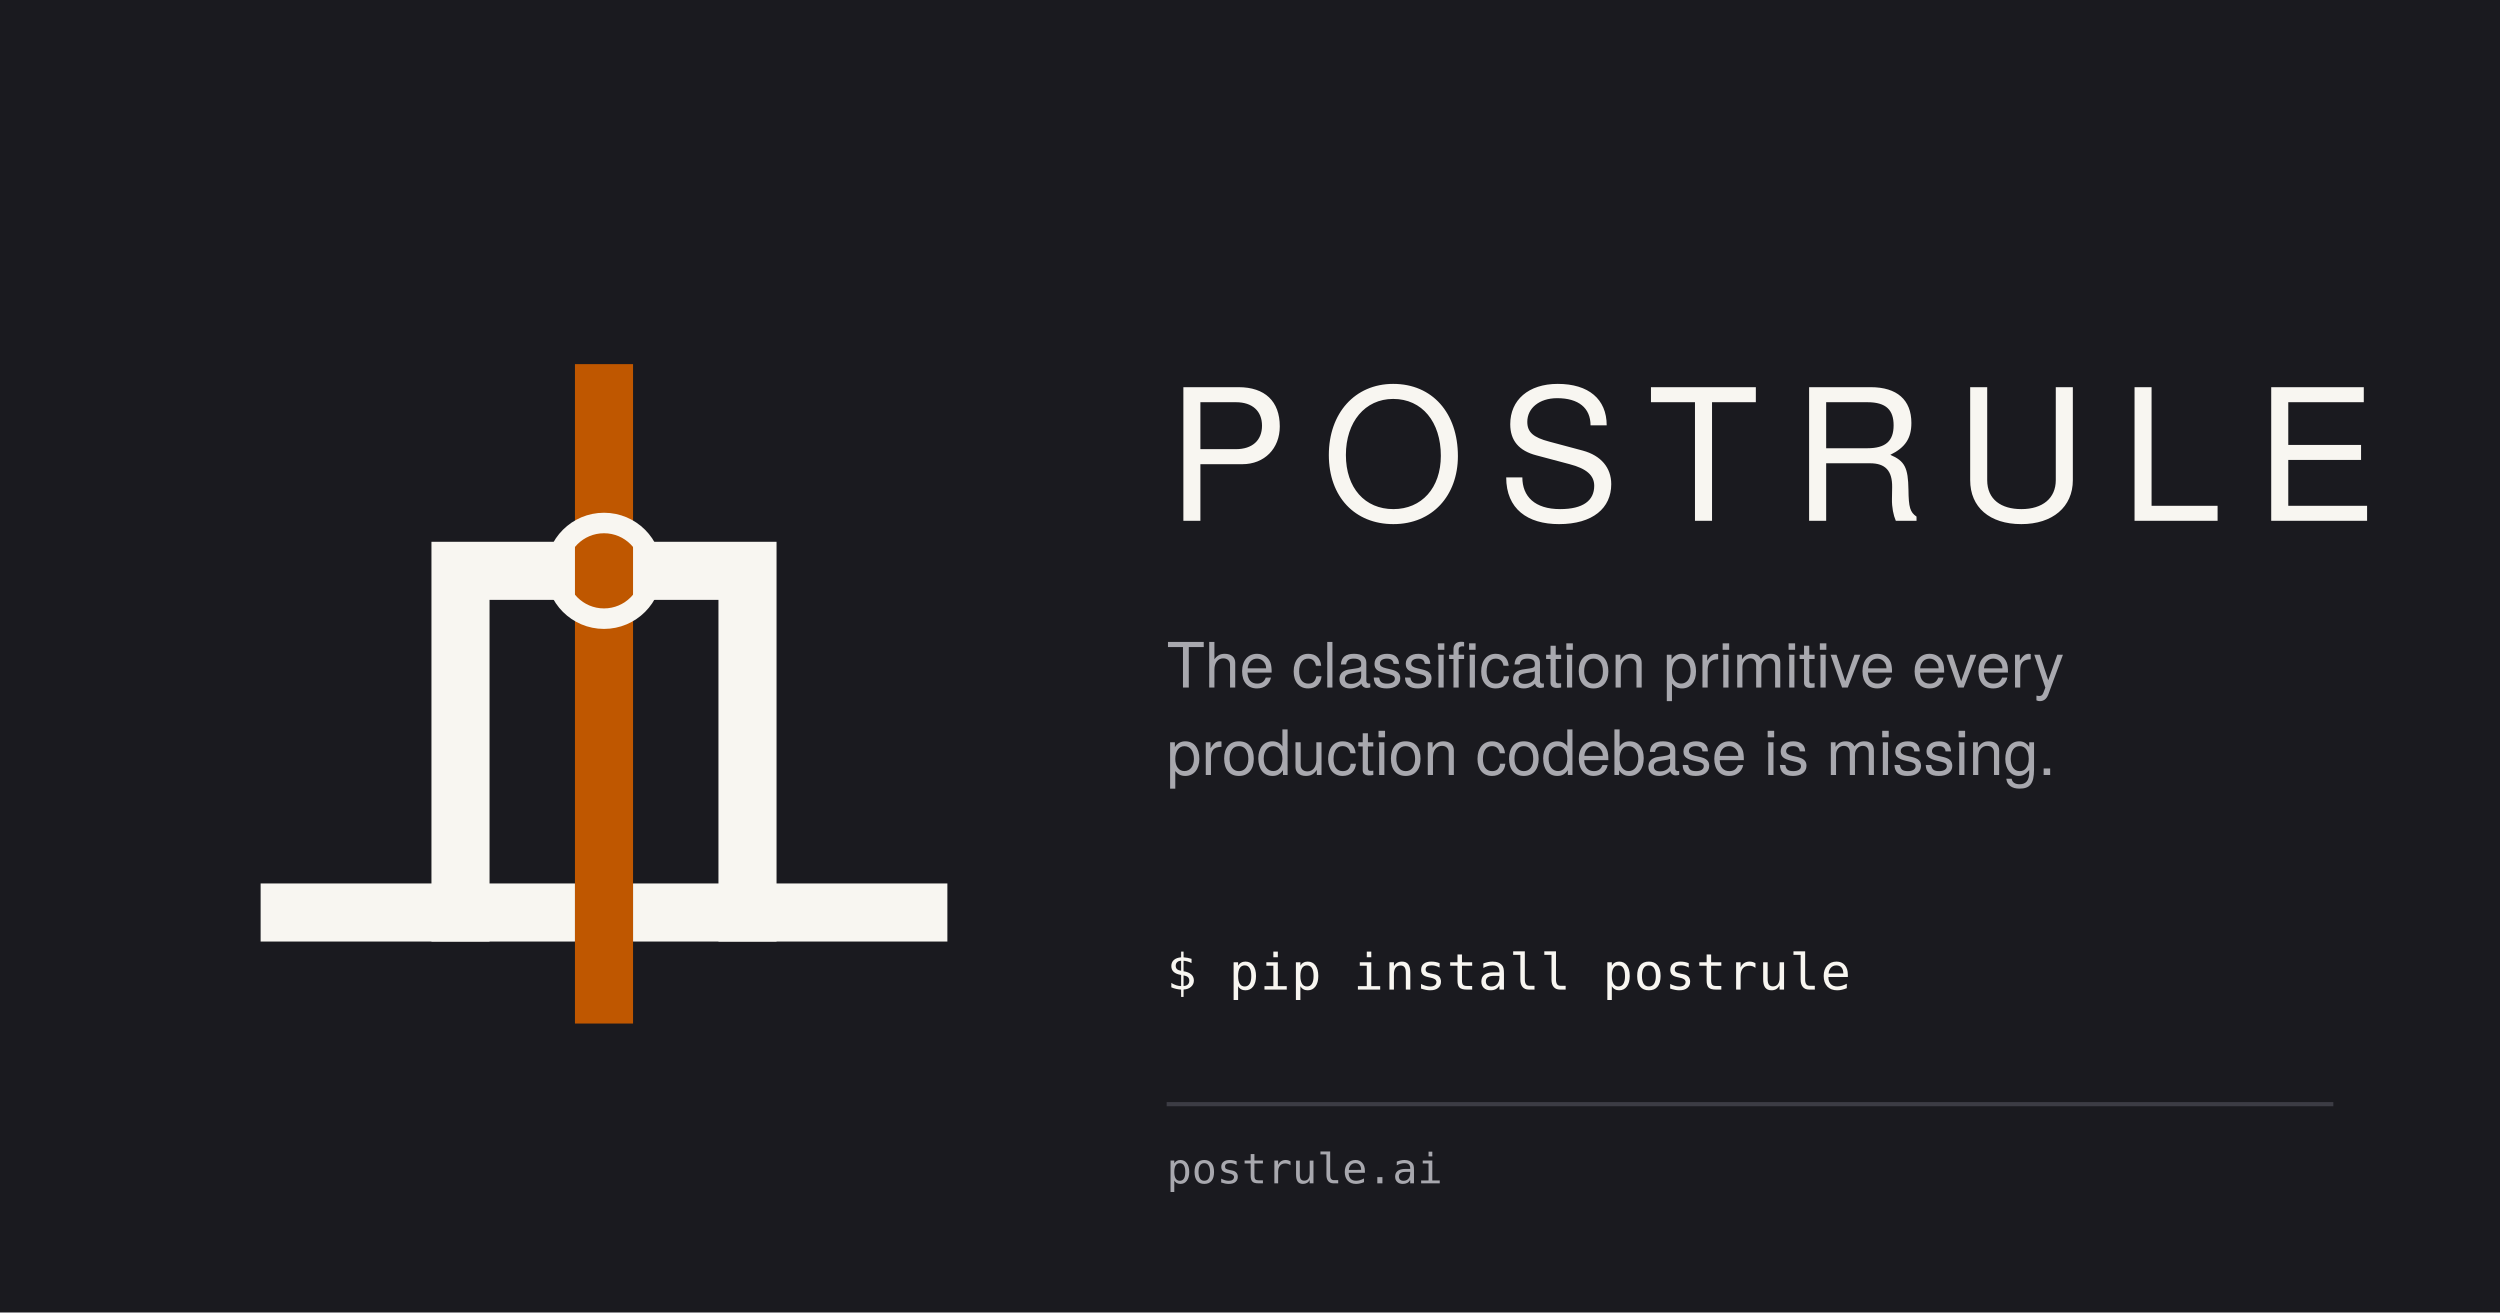
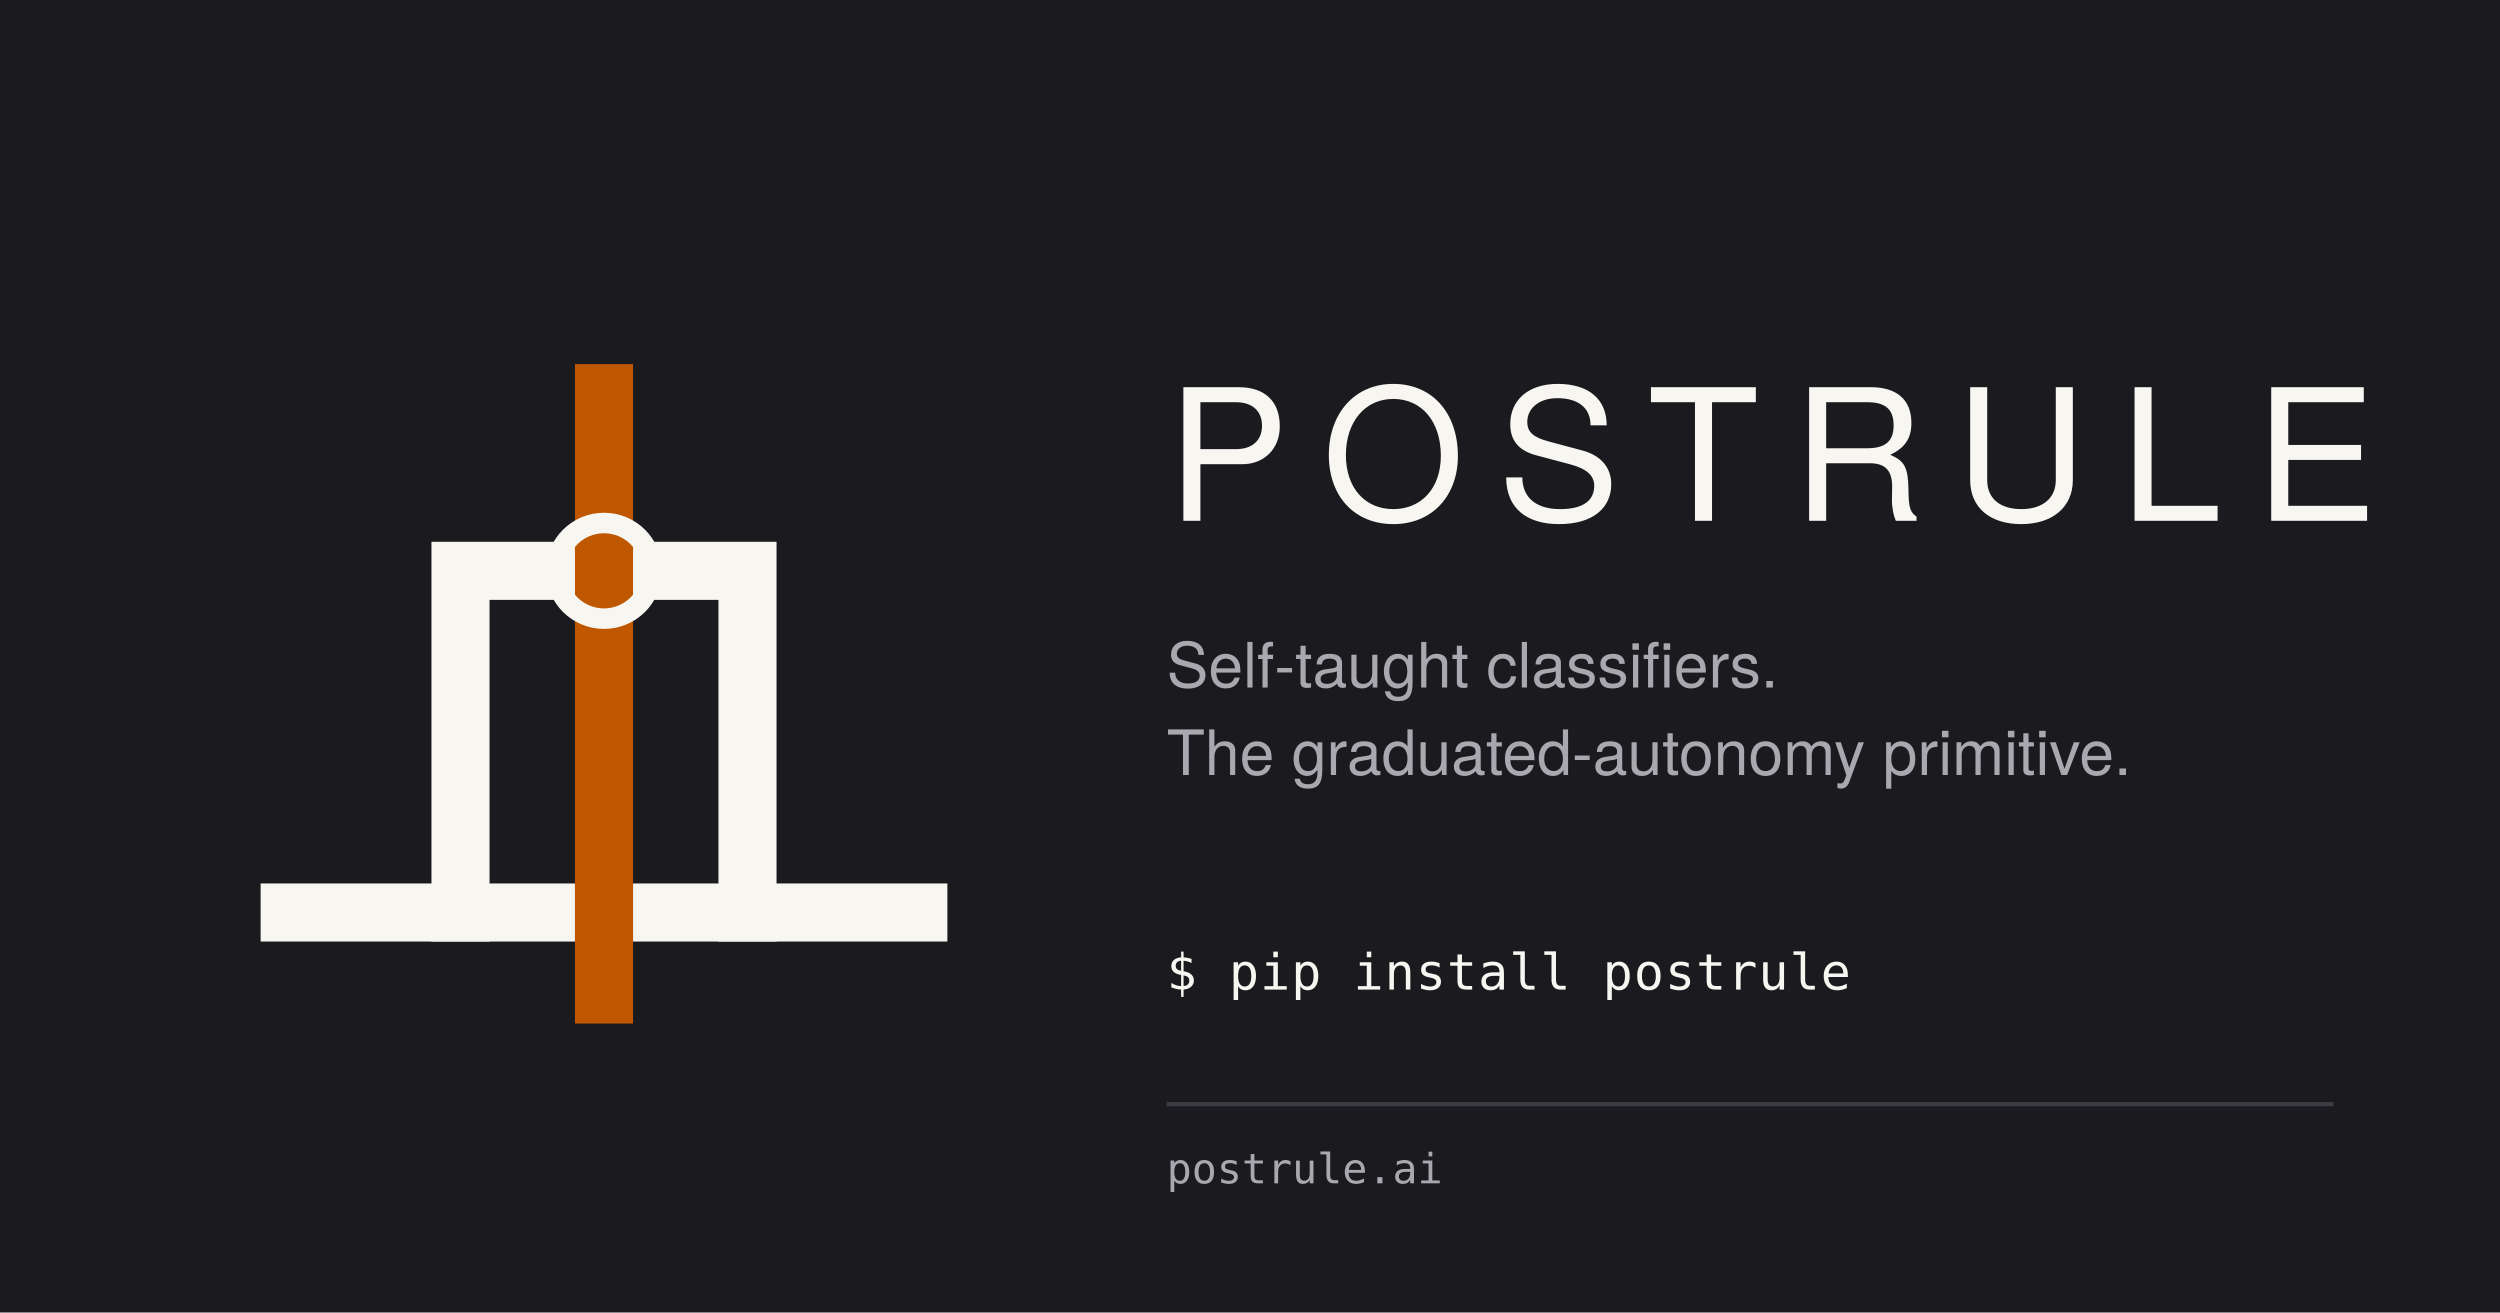
<svg xmlns="http://www.w3.org/2000/svg" viewBox="0 0 1200 630">
  <rect width="1200" height="630" fill="#1a1a1f" />
  <g transform="translate(80, 110) scale(0.82)">
    <line x1="72" y1="400" x2="222" y2="400" stroke="#f8f6f1" stroke-width="34" stroke-linecap="square" />
    <line x1="290" y1="400" x2="440" y2="400" stroke="#f8f6f1" stroke-width="34" stroke-linecap="square" />
    <polyline points="172,400 172,200 340,200 340,400" fill="none" stroke="#f8f6f1" stroke-width="34" stroke-linecap="square" stroke-linejoin="miter" />
    <line x1="256" y1="448" x2="256" y2="96" stroke="#BF5700" stroke-width="34" stroke-linecap="square" />
    <circle cx="256" cy="200" r="28" fill="none" stroke="#f8f6f1" stroke-width="12" />
  </g>
  <text x="560" y="250" font-family="'Space Grotesk', 'Helvetica Neue', sans-serif" font-weight="500" font-size="88" letter-spacing="15.8" fill="#f8f6f1">POSTRULE</text>
-   <text x="560" y="330" font-family="'Space Grotesk', 'Helvetica Neue', sans-serif" font-weight="400" font-size="30" fill="#a8a8ae">The classification primitive every</text>
-   <text x="560" y="372" font-family="'Space Grotesk', 'Helvetica Neue', sans-serif" font-weight="400" font-size="30" fill="#a8a8ae">production codebase is missing.</text>
+   <text x="560" y="330" font-family="'Space Grotesk', 'Helvetica Neue', sans-serif" font-weight="400" font-size="30" fill="#a8a8ae">Self-taught classifiers.</text>
+   <text x="560" y="372" font-family="'Space Grotesk', 'Helvetica Neue', sans-serif" font-weight="400" font-size="30" fill="#a8a8ae">The graduated-autonomy primitive.</text>
  <text x="560" y="475" font-family="'JetBrains Mono', ui-monospace, monospace" font-weight="400" font-size="24" letter-spacing="0.5" fill="#f8f6f1">$ pip install postrule</text>
  <line x1="560" y1="530" x2="1120" y2="530" stroke="#3c3c44" stroke-width="2" />
  <text x="560" y="568" font-family="'JetBrains Mono', ui-monospace, monospace" font-weight="400" font-size="20" fill="#a8a8ae">postrule.ai</text>
</svg>
